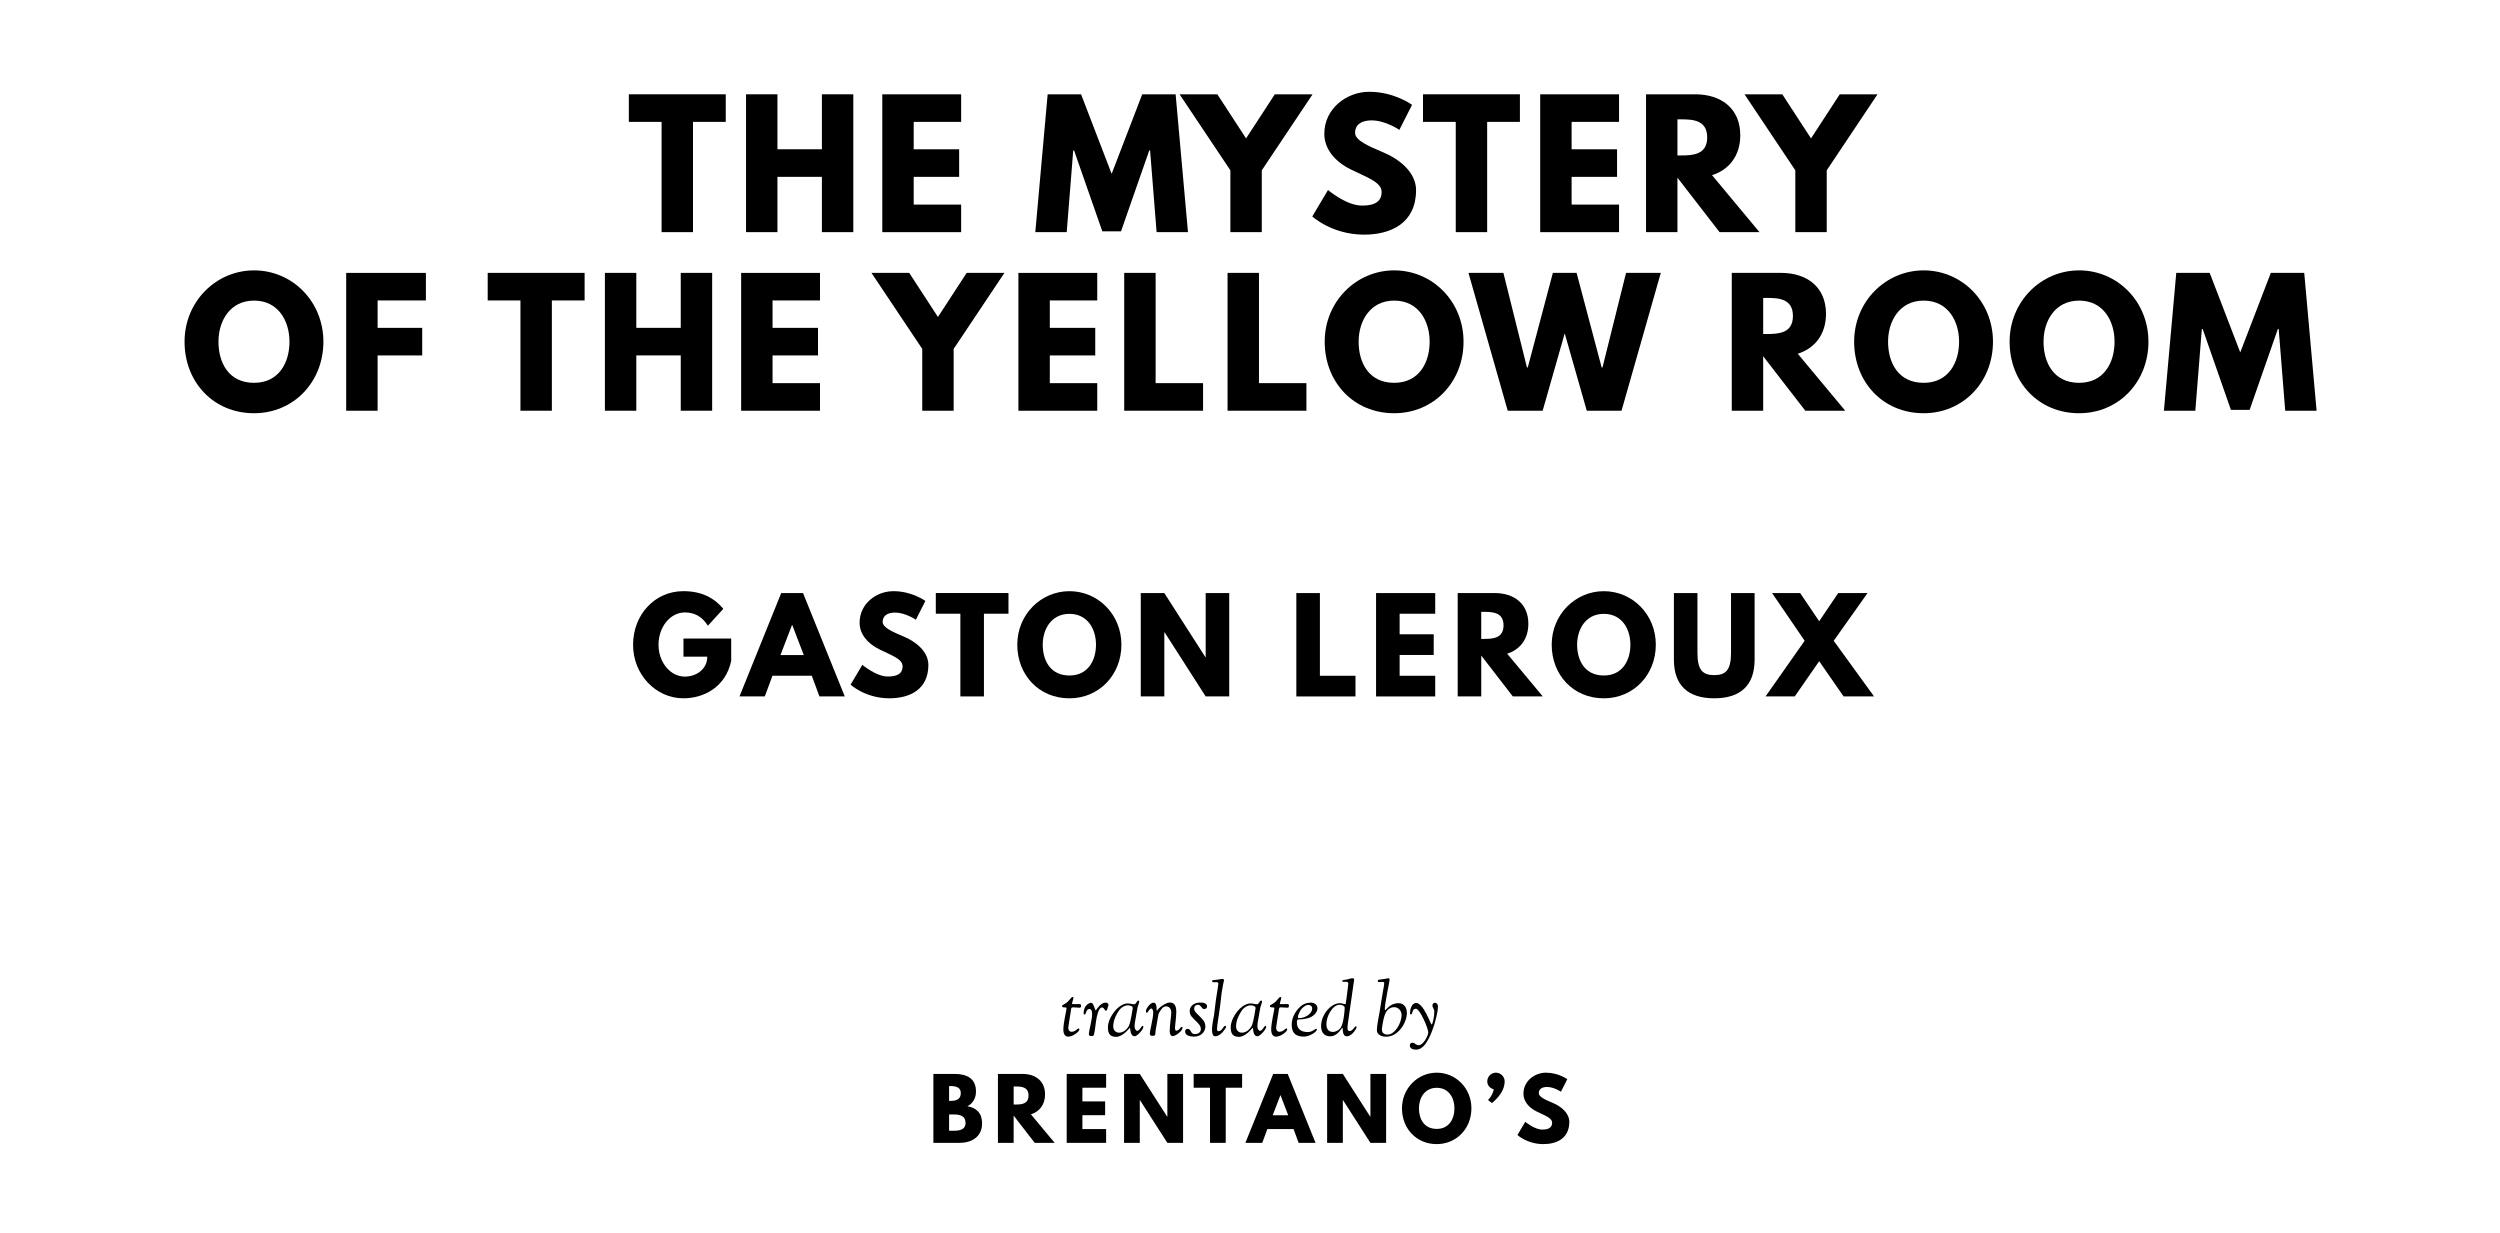
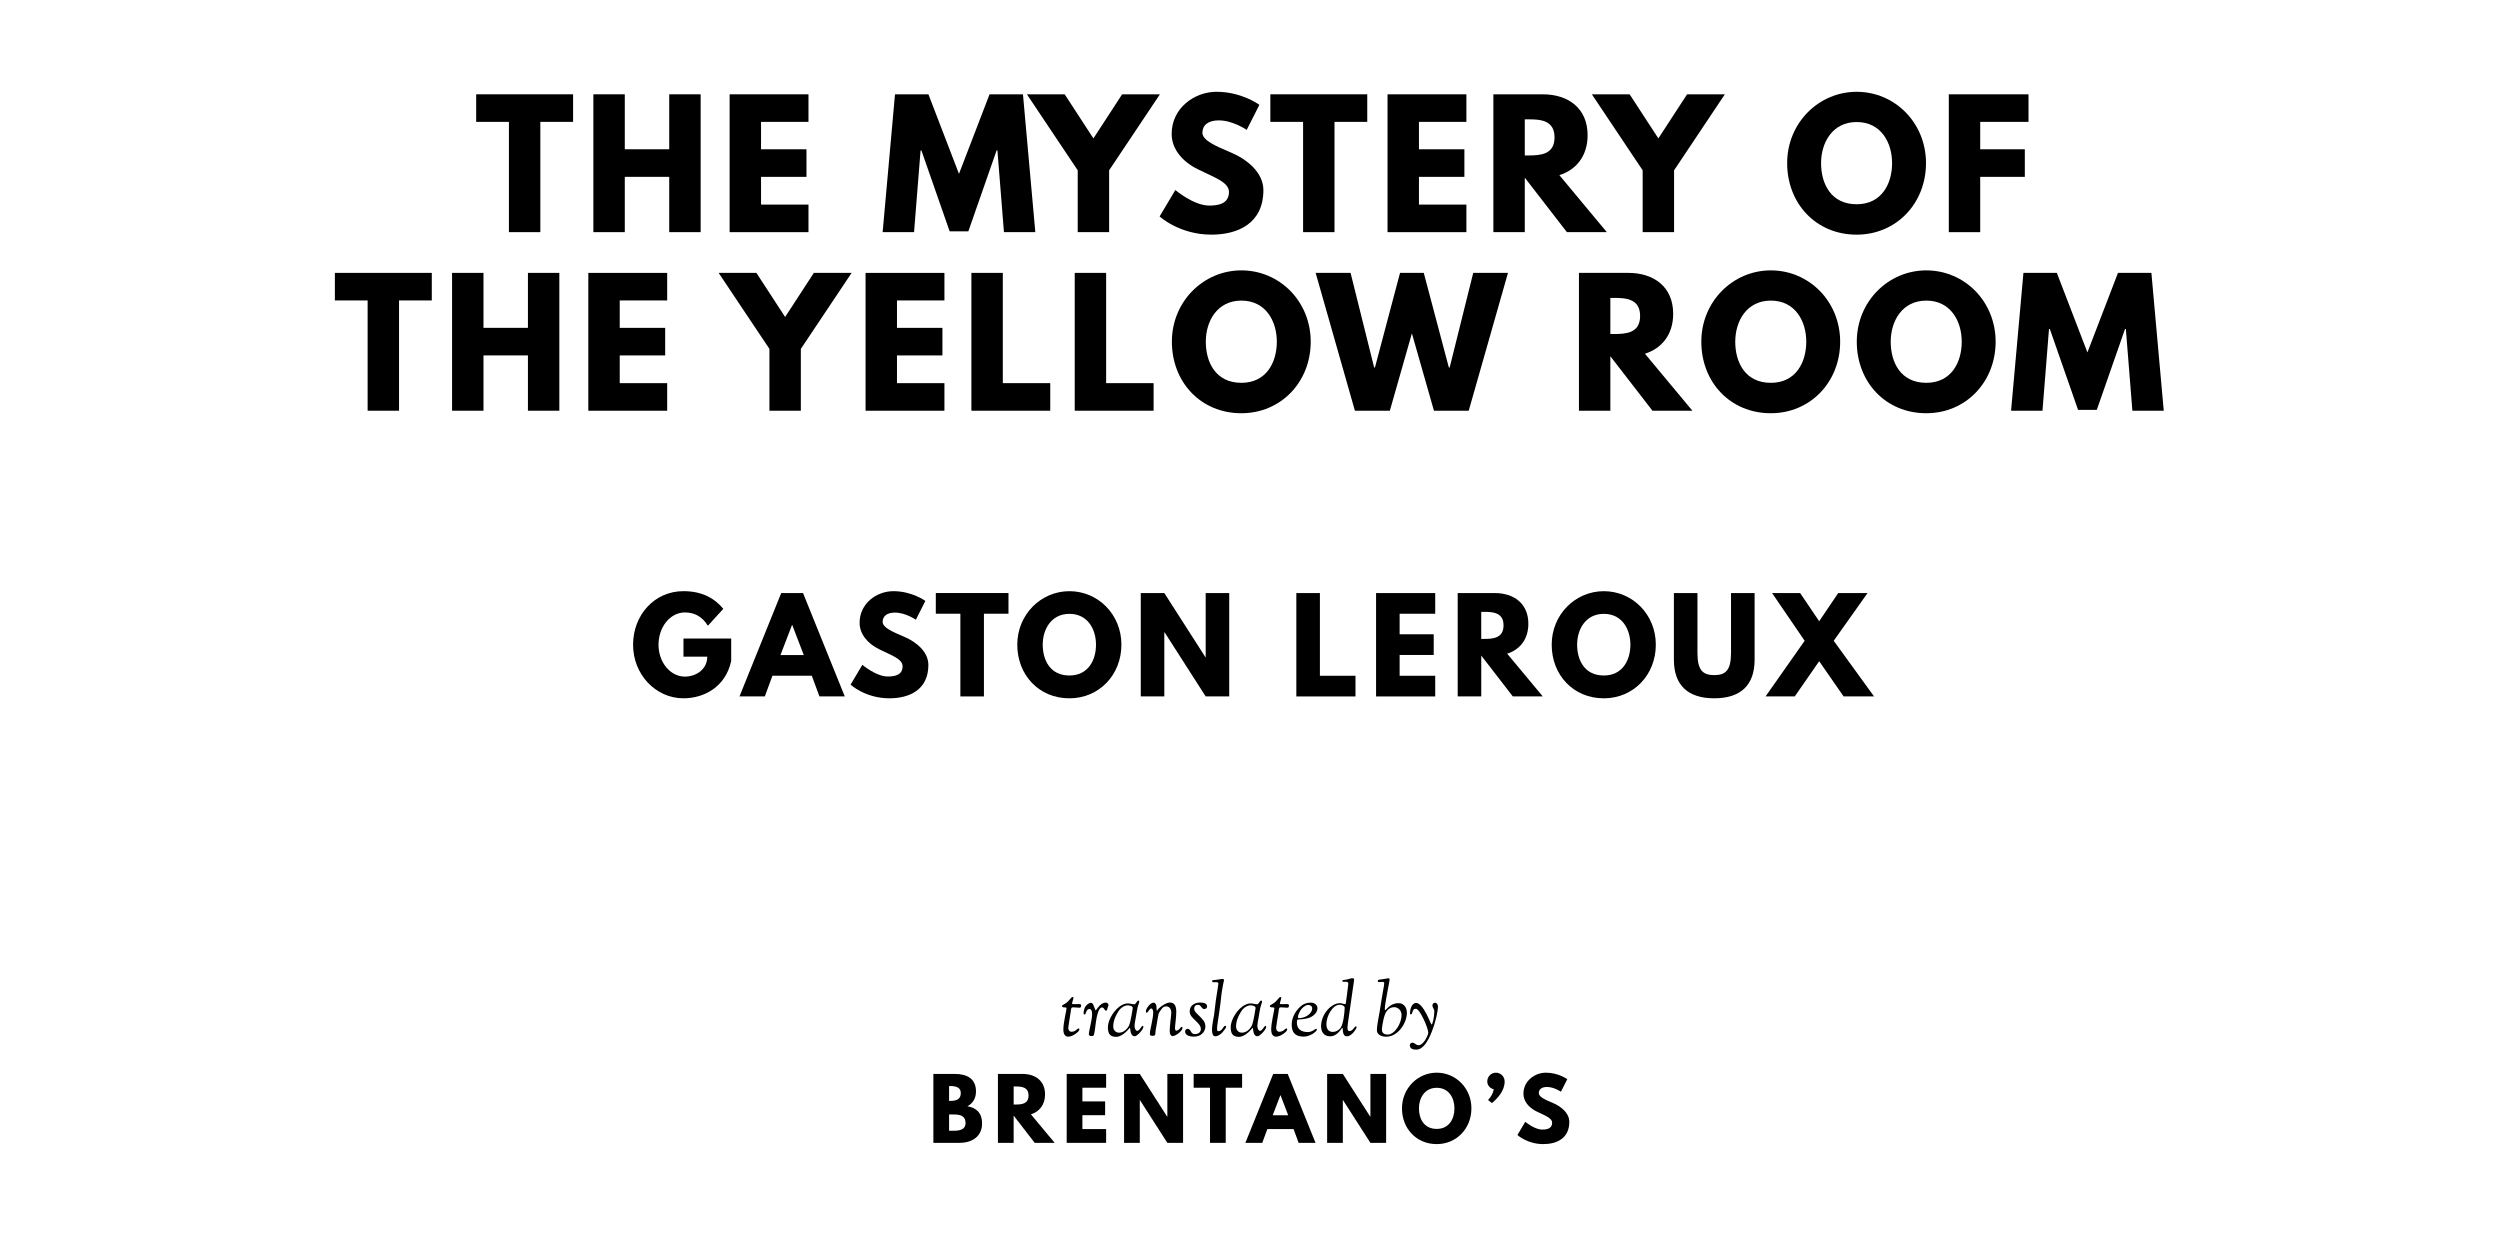
<svg xmlns="http://www.w3.org/2000/svg" version="1.1" viewBox="0 0 1400 690">
-   <g aria-label="THE MYSTERY">
-     <path d="M352.15,68.25l0.00-15.44l54.27,0.00l0.00,15.44l-18.34,0.00l0.00,61.75l-17.59,0.00l0.00-61.75l-18.34,0.00z" />
-     <path d="M435.37,99.03l0.00,30.97l-17.59,0.00l0.00-77.19l17.59,0.00l0.00,30.78l24.89,0.00l0.00-30.78l17.59,0.00l0.00,77.19l-17.59,0.00l0.00-30.97l-24.89,0.00z" />
-     <path d="M538.24,52.81l0.00,15.44l-26.57,0.00l0.00,15.35l25.45,0.00l0.00,15.44l-25.45,0.00l0.00,15.53l26.57,0.00l0.00,15.44l-44.16,0.00l0.00-77.19l44.16,0.00z" />
-     <path d="M647.70,130.00l-3.65-45.75l-0.47,0.00l-15.81,45.29l-10.48,0.00l-15.81-45.29l-0.47,0.00l-3.65,45.75l-17.59,0.00l6.92-77.19l18.71,0.00l17.12,44.54l17.12-44.54l18.71,0.00l6.92,77.19l-17.59,0.00z" />
-     <path d="M660.56,52.81l21.15,0.00l16.09,24.70l16.09-24.70l21.15,0.00l-28.44,42.57l0.00,34.62l-17.59,0.00l0.00-34.62z" />
-     <path d="M766.80,51.40c14.04,0.00,23.95,7.30,23.95,7.30l-7.11,14.04s-7.67-5.33-15.63-5.33c-5.99,0.00-9.17,2.71-9.17,6.92c0.00,4.30,7.30,7.39,16.09,11.13c8.61,3.65,18.06,10.95,18.06,21.05c0.00,18.43-14.04,24.89-29.10,24.89c-18.06,0.00-29.01-10.20-29.01-10.20l8.80-14.78s10.29,8.70,18.90,8.70c3.84,0.00,11.13-0.37,11.13-7.58c0.00-5.61-8.23-8.14-17.40-12.73c-9.26-4.58-14.69-11.79-14.69-19.84c0.00-14.41,12.73-23.58,25.17-23.58z" />
-     <path d="M796.88,68.25l0.00-15.44l54.27,0.00l0.00,15.44l-18.34,0.00l0.00,61.75l-17.59,0.00l0.00-61.75l-18.34,0.00z" />
-     <path d="M906.67,52.81l0.00,15.44l-26.57,0.00l0.00,15.35l25.45,0.00l0.00,15.44l-25.45,0.00l0.00,15.53l26.57,0.00l0.00,15.44l-44.16,0.00l0.00-77.19l44.16,0.00z" />
-     <path d="M921.78,52.81l27.60,0.00c14.32,0.00,25.17,7.77,25.17,22.92c0.00,11.60-6.36,19.37-15.81,22.36l26.57,31.91l-22.36,0.00l-23.58-30.50l0.00,30.50l-17.59,0.00l0.00-77.19z  M939.37,87.05l2.06,0.00c6.64,0.00,14.60-0.47,14.60-10.11s-7.95-10.11-14.60-10.11l-2.06,0.00l0.00,20.21z" />
-     <path d="M976.93,52.81l21.15,0.00l16.09,24.70l16.09-24.70l21.15,0.00l-28.44,42.57l0.00,34.62l-17.59,0.00l0.00-34.62z" />
+   <g aria-label="THE MYSTERY OF">
+     <path d="M266.66,68.25l0.00-15.44l54.27,0.00l0.00,15.44l-18.34,0.00l0.00,61.75l-17.59,0.00l0.00-61.75l-18.34,0.00z" />
+     <path d="M349.88,99.03l0.00,30.97l-17.59,0.00l0.00-77.19l17.59,0.00l0.00,30.78l24.89,0.00l0.00-30.78l17.59,0.00l0.00,77.19l-17.59,0.00l0.00-30.97l-24.89,0.00z" />
+     <path d="M452.75,52.81l0.00,15.44l-26.57,0.00l0.00,15.35l25.45,0.00l0.00,15.44l-25.45,0.00l0.00,15.53l26.57,0.00l0.00,15.44l-44.16,0.00l0.00-77.19l44.16,0.00z" />
+     <path d="M562.21,130.00l-3.65-45.75l-0.47,0.00l-15.81,45.29l-10.48,0.00l-15.81-45.29l-0.47,0.00l-3.65,45.75l-17.59,0.00l6.92-77.19l18.71,0.00l17.12,44.54l17.12-44.54l18.71,0.00l6.92,77.19l-17.59,0.00z" />
+     <path d="M575.07,52.81l21.15,0.00l16.09,24.70l16.09-24.70l21.15,0.00l-28.44,42.57l0.00,34.62l-17.59,0.00l0.00-34.62z" />
+     <path d="M681.31,51.40c14.04,0.00,23.95,7.30,23.95,7.30l-7.11,14.04s-7.67-5.33-15.63-5.33c-5.99,0.00-9.17,2.71-9.17,6.92c0.00,4.30,7.30,7.39,16.09,11.13c8.61,3.65,18.06,10.95,18.06,21.05c0.00,18.43-14.04,24.89-29.10,24.89c-18.06,0.00-29.01-10.20-29.01-10.20l8.80-14.78s10.29,8.70,18.90,8.70c3.84,0.00,11.13-0.37,11.13-7.58c0.00-5.61-8.23-8.14-17.40-12.73c-9.26-4.58-14.69-11.79-14.69-19.84c0.00-14.41,12.73-23.58,25.17-23.58z" />
+     <path d="M711.39,68.25l0.00-15.44l54.27,0.00l0.00,15.44l-18.34,0.00l0.00,61.75l-17.59,0.00l0.00-61.75l-18.34,0.00z" />
+     <path d="M821.18,52.81l0.00,15.44l-26.57,0.00l0.00,15.35l25.45,0.00l0.00,15.44l-25.45,0.00l0.00,15.53l26.57,0.00l0.00,15.44l-44.16,0.00l0.00-77.19l44.16,0.00z" />
+     <path d="M836.29,52.81l27.60,0.00c14.32,0.00,25.17,7.77,25.17,22.92c0.00,11.60-6.36,19.37-15.81,22.36l26.57,31.91l-22.36,0.00l-23.58-30.50l0.00,30.50l-17.59,0.00l0.00-77.19z  M853.88,87.05l2.06,0.00c6.64,0.00,14.60-0.47,14.60-10.11s-7.95-10.11-14.60-10.11l-2.06,0.00l0.00,20.21z" />
+     <path d="M891.44,52.81l21.15,0.00l16.09,24.70l16.09-24.70l21.15,0.00l-28.44,42.57l0.00,34.62l-17.59,0.00l0.00-34.62z" />
+     <path d="M1000.81,91.36c0.00-22.55,17.68-39.95,38.92-39.95c21.43,0.00,38.83,17.40,38.83,39.95s-16.65,40.05-38.83,40.05c-22.83,0.00-38.92-17.50-38.92-40.05z  M1019.80,91.36c0.00,11.51,5.52,23.02,19.93,23.02c14.04,0.00,19.84-11.51,19.84-23.02s-6.18-23.02-19.84-23.02c-13.57,0.00-19.93,11.51-19.93,23.02z" />
+     <path d="M1135.96,52.81l0.00,15.44l-27.04,0.00l0.00,15.35l24.98,0.00l0.00,15.44l-24.98,0.00l0.00,30.97l-17.59,0.00l0.00-77.19l44.63,0.00z" />
  </g>
-   <g aria-label="OF THE YELLOW ROOM">
-     <path d="M103.35,191.36c0.00-22.55,17.68-39.95,38.92-39.95c21.43,0.00,38.83,17.40,38.83,39.95s-16.65,40.05-38.83,40.05c-22.83,0.00-38.92-17.50-38.92-40.05z  M122.34,191.36c0.00,11.51,5.52,23.02,19.93,23.02c14.04,0.00,19.84-11.51,19.84-23.02s-6.18-23.02-19.84-23.02c-13.57,0.00-19.93,11.51-19.93,23.02z" />
-     <path d="M238.50,152.81l0.00,15.44l-27.04,0.00l0.00,15.35l24.98,0.00l0.00,15.44l-24.98,0.00l0.00,30.97l-17.59,0.00l0.00-77.19l44.63,0.00z" />
-     <path d="M273.11,168.25l0.00-15.44l54.27,0.00l0.00,15.44l-18.34,0.00l0.00,61.75l-17.59,0.00l0.00-61.75l-18.34,0.00z" />
-     <path d="M356.33,199.03l0.00,30.97l-17.59,0.00l0.00-77.19l17.59,0.00l0.00,30.78l24.89,0.00l0.00-30.78l17.59,0.00l0.00,77.19l-17.59,0.00l0.00-30.97l-24.89,0.00z" />
-     <path d="M459.20,152.81l0.00,15.44l-26.57,0.00l0.00,15.35l25.45,0.00l0.00,15.44l-25.45,0.00l0.00,15.53l26.57,0.00l0.00,15.44l-44.16,0.00l0.00-77.19l44.16,0.00z" />
-     <path d="M488.01,152.81l21.15,0.00l16.09,24.70l16.09-24.70l21.15,0.00l-28.44,42.57l0.00,34.62l-17.59,0.00l0.00-34.62z" />
-     <path d="M614.46,152.81l0.00,15.44l-26.57,0.00l0.00,15.35l25.45,0.00l0.00,15.44l-25.45,0.00l0.00,15.53l26.57,0.00l0.00,15.44l-44.16,0.00l0.00-77.19l44.16,0.00z" />
-     <path d="M647.15,152.81l0.00,61.75l26.57,0.00l0.00,15.44l-44.16,0.00l0.00-77.19l17.59,0.00z" />
-     <path d="M705.02,152.81l0.00,61.75l26.57,0.00l0.00,15.44l-44.16,0.00l0.00-77.19l17.59,0.00z" />
-     <path d="M741.83,191.36c0.00-22.55,17.68-39.95,38.92-39.95c21.43,0.00,38.83,17.40,38.83,39.95s-16.65,40.05-38.83,40.05c-22.83,0.00-38.92-17.50-38.92-40.05z  M760.83,191.36c0.00,11.51,5.52,23.02,19.93,23.02c14.04,0.00,19.84-11.51,19.84-23.02s-6.18-23.02-19.84-23.02c-13.57,0.00-19.93,11.51-19.93,23.02z" />
-     <path d="M888.59,230.00l-12.35-43.32l-12.35,43.32l-19.56,0.00l-21.99-77.19l19.56,0.00l13.19,52.96l0.47,0.00l14.04-52.96l13.29,0.00l14.04,52.96l0.47,0.00l13.19-52.96l19.46,0.00l-21.99,77.19l-19.46,0.00z" />
-     <path d="M969.79,152.81l27.60,0.00c14.32,0.00,25.17,7.77,25.17,22.92c0.00,11.60-6.36,19.37-15.81,22.36l26.57,31.91l-22.36,0.00l-23.58-30.50l0.00,30.50l-17.59,0.00l0.00-77.19z  M987.38,187.05l2.06,0.00c6.64,0.00,14.60-0.47,14.60-10.11s-7.95-10.11-14.60-10.11l-2.06,0.00l0.00,20.21z" />
-     <path d="M1038.32,191.36c0.00-22.55,17.68-39.95,38.92-39.95c21.43,0.00,38.83,17.40,38.83,39.95s-16.65,40.05-38.83,40.05c-22.83,0.00-38.92-17.50-38.92-40.05z  M1057.32,191.36c0.00,11.51,5.52,23.02,19.93,23.02c14.04,0.00,19.84-11.51,19.84-23.02s-6.18-23.02-19.84-23.02c-13.57,0.00-19.93,11.51-19.93,23.02z" />
-     <path d="M1125.38,191.36c0.00-22.55,17.68-39.95,38.92-39.95c21.43,0.00,38.83,17.40,38.83,39.95s-16.65,40.05-38.83,40.05c-22.83,0.00-38.92-17.50-38.92-40.05z  M1144.38,191.36c0.00,11.51,5.52,23.02,19.93,23.02c14.04,0.00,19.84-11.51,19.84-23.02s-6.18-23.02-19.84-23.02c-13.57,0.00-19.93,11.51-19.93,23.02z" />
-     <path d="M1279.72,230.00l-3.65-45.75l-0.47,0.00l-15.81,45.29l-10.48,0.00l-15.81-45.29l-0.47,0.00l-3.65,45.75l-17.59,0.00l6.92-77.19l18.71,0.00l17.12,44.54l17.12-44.54l18.71,0.00l6.92,77.19l-17.59,0.00z" />
+   <g aria-label="THE YELLOW ROOM">
+     <path d="M187.53,168.25l0.00-15.44l54.27,0.00l0.00,15.44l-18.34,0.00l0.00,61.75l-17.59,0.00l0.00-61.75l-18.34,0.00z" />
+     <path d="M270.75,199.03l0.00,30.97l-17.59,0.00l0.00-77.19l17.59,0.00l0.00,30.78l24.89,0.00l0.00-30.78l17.59,0.00l0.00,77.19l-17.59,0.00l0.00-30.97l-24.89,0.00z" />
+     <path d="M373.62,152.81l0.00,15.44l-26.57,0.00l0.00,15.35l25.45,0.00l0.00,15.44l-25.45,0.00l0.00,15.53l26.57,0.00l0.00,15.44l-44.16,0.00l0.00-77.19l44.16,0.00z" />
+     <path d="M402.43,152.81l21.15,0.00l16.09,24.70l16.09-24.70l21.15,0.00l-28.44,42.57l0.00,34.62l-17.59,0.00l0.00-34.62z" />
+     <path d="M528.88,152.81l0.00,15.44l-26.57,0.00l0.00,15.35l25.45,0.00l0.00,15.44l-25.45,0.00l0.00,15.53l26.57,0.00l0.00,15.44l-44.16,0.00l0.00-77.19l44.16,0.00z" />
+     <path d="M561.57,152.81l0.00,61.75l26.57,0.00l0.00,15.44l-44.16,0.00l0.00-77.19l17.59,0.00z" />
+     <path d="M619.44,152.81l0.00,61.75l26.57,0.00l0.00,15.44l-44.16,0.00l0.00-77.19l17.59,0.00z" />
+     <path d="M656.25,191.36c0.00-22.55,17.68-39.95,38.92-39.95c21.43,0.00,38.83,17.40,38.83,39.95s-16.65,40.05-38.83,40.05c-22.83,0.00-38.92-17.50-38.92-40.05z  M675.25,191.36c0.00,11.51,5.52,23.02,19.93,23.02c14.04,0.00,19.84-11.51,19.84-23.02s-6.18-23.02-19.84-23.02c-13.57,0.00-19.93,11.51-19.93,23.02z" />
+     <path d="M803.01,230.00l-12.35-43.32l-12.35,43.32l-19.56,0.00l-21.99-77.19l19.56,0.00l13.19,52.96l0.47,0.00l14.04-52.96l13.29,0.00l14.04,52.96l0.47,0.00l13.19-52.96l19.46,0.00l-21.99,77.19l-19.46,0.00z" />
+     <path d="M884.21,152.81l27.60,0.00c14.32,0.00,25.17,7.77,25.17,22.92c0.00,11.60-6.36,19.37-15.81,22.36l26.57,31.91l-22.36,0.00l-23.58-30.50l0.00,30.50l-17.59,0.00l0.00-77.19z  M901.80,187.05l2.06,0.00c6.64,0.00,14.60-0.47,14.60-10.11s-7.95-10.11-14.60-10.11l-2.06,0.00l0.00,20.21z" />
+     <path d="M952.74,191.36c0.00-22.55,17.68-39.95,38.92-39.95c21.43,0.00,38.83,17.40,38.83,39.95s-16.65,40.05-38.83,40.05c-22.83,0.00-38.92-17.50-38.92-40.05z  M971.74,191.36c0.00,11.51,5.52,23.02,19.93,23.02c14.04,0.00,19.84-11.51,19.84-23.02s-6.18-23.02-19.84-23.02c-13.57,0.00-19.93,11.51-19.93,23.02z" />
+     <path d="M1039.80,191.36c0.00-22.55,17.68-39.95,38.92-39.95c21.43,0.00,38.83,17.40,38.83,39.95s-16.65,40.05-38.83,40.05c-22.83,0.00-38.92-17.50-38.92-40.05z  M1058.80,191.36c0.00,11.51,5.52,23.02,19.93,23.02c14.04,0.00,19.84-11.51,19.84-23.02s-6.18-23.02-19.84-23.02c-13.57,0.00-19.93,11.51-19.93,23.02z" />
+     <path d="M1194.13,230.00l-3.65-45.75l-0.47,0.00l-15.81,45.29l-10.48,0.00l-15.81-45.29l-0.47,0.00l-3.65,45.75l-17.59,0.00l6.92-77.19l18.71,0.00l17.12,44.54l17.12-44.54l18.71,0.00l6.92,77.19l-17.59,0.00z" />
  </g>
  <g aria-label="GASTON LEROUX">
    <path d="M409.47,357.58l0.00,12.56c-3.16,14.67-15.37,20.91-26.74,20.91c-15.58,0.00-28.21-13.40-28.21-29.96c0.00-16.63,11.93-30.04,28.21-30.04c10.18,0.00,17.26,3.79,22.32,9.89l-8.63,9.47c-3.37-5.40-7.79-7.44-12.91-7.44c-8.14,0.00-14.74,8.07-14.74,18.11c0.00,9.82,6.60,17.82,14.74,17.82c6.32,0.00,12.56-4.07,12.56-11.16l-13.33,0.00l0.00-10.18l26.74,0.00z" />
    <path d="M449.70,332.11l23.37,57.89l-14.18,0.00l-4.28-11.58l-22.04,0.00l-4.28,11.58l-14.18,0.00l23.37-57.89l12.21,0.00z  M450.12,366.84l-6.46-16.84l-0.14,0.00l-6.46,16.84l13.05,0.00z" />
    <path d="M500.25,331.05c10.53,0.00,17.96,5.47,17.96,5.47l-5.33,10.53s-5.75-4.00-11.72-4.00c-4.49,0.00-6.88,2.04-6.88,5.19c0.00,3.23,5.47,5.54,12.07,8.35c6.46,2.74,13.54,8.21,13.54,15.79c0.00,13.82-10.53,18.67-21.82,18.67c-13.54,0.00-21.75-7.65-21.75-7.65l6.60-11.09s7.72,6.53,14.18,6.53c2.88,0.00,8.35-0.28,8.35-5.68c0.00-4.21-6.18-6.11-13.05-9.54c-6.95-3.44-11.02-8.84-11.02-14.88c0.00-10.81,9.54-17.68,18.88-17.68z" />
    <path d="M524.05,343.68l0.00-11.58l40.70,0.00l0.00,11.58l-13.75,0.00l0.00,46.32l-13.19,0.00l0.00-46.32l-13.75,0.00z" />
    <path d="M569.68,361.02c0.00-16.91,13.26-29.96,29.19-29.96c16.07,0.00,29.12,13.05,29.12,29.96s-12.49,30.04-29.12,30.04c-17.12,0.00-29.19-13.12-29.19-30.04z  M583.93,361.02c0.00,8.63,4.14,17.26,14.95,17.26c10.53,0.00,14.88-8.63,14.88-17.26s-4.63-17.26-14.88-17.26c-10.18,0.00-14.95,8.63-14.95,17.26z" />
    <path d="M652.02,354.07l0.00,35.93l-13.19,0.00l0.00-57.89l13.19,0.00l23.02,35.93l0.14,0.00l0.00-35.93l13.19,0.00l0.00,57.89l-13.19,0.00l-23.02-35.93l-0.14,0.00z" />
    <path d="M739.14,332.11l0.00,46.32l19.93,0.00l0.00,11.58l-33.12,0.00l0.00-57.89l13.19,0.00z" />
    <path d="M803.72,332.11l0.00,11.58l-19.93,0.00l0.00,11.51l19.09,0.00l0.00,11.58l-19.09,0.00l0.00,11.65l19.93,0.00l0.00,11.58l-33.12,0.00l0.00-57.89l33.12,0.00z" />
    <path d="M816.30,332.11l20.70,0.00c10.74,0.00,18.88,5.82,18.88,17.19c0.00,8.70-4.77,14.53-11.86,16.77l19.93,23.93l-16.77,0.00l-17.68-22.88l0.00,22.88l-13.19,0.00l0.00-57.89z  M829.49,357.79l1.54,0.00c4.98,0.00,10.95-0.35,10.95-7.58s-5.96-7.58-10.95-7.58l-1.54,0.00l0.00,15.16z" />
    <path d="M868.95,361.02c0.00-16.91,13.26-29.96,29.19-29.96c16.07,0.00,29.12,13.05,29.12,29.96s-12.49,30.04-29.12,30.04c-17.12,0.00-29.19-13.12-29.19-30.04z  M883.19,361.02c0.00,8.63,4.14,17.26,14.95,17.26c10.53,0.00,14.88-8.63,14.88-17.26s-4.63-17.26-14.88-17.26c-10.18,0.00-14.95,8.63-14.95,17.26z" />
    <path d="M982.58,332.11l0.00,37.33c0.00,14.32-7.86,21.61-22.60,21.61s-22.60-7.30-22.60-21.61l0.00-37.33l13.19,0.00l0.00,33.47c0.00,9.68,2.95,12.49,9.40,12.49s9.40-2.81,9.40-12.49l0.00-33.47l13.19,0.00z" />
    <path d="M1049.47,390.00l-17.05,0.00l-13.68-19.72l-13.68,19.72l-16.35,0.00l21.89-31.16l-18.25-26.74l15.72,0.00l10.67,15.79l10.67-15.79l16.42,0.00l-18.95,26.74z" />
  </g>
  <g aria-label="translated by">
    <path d="M594.73,563.42c0.00-0.85,1.62-0.81,3.49-2.76c1.70-1.79,1.79-2.34,2.47-2.34c0.21,0.00,0.43,0.13,0.43,0.51c0.00,0.55-0.77,2.55-0.77,3.19c0.00,0.26,0.09,0.30,1.49,0.30c1.66,0.00,2.00-0.04,2.47-0.04c0.89,0.00,1.11,0.30,1.11,0.81c0.00,0.98-0.26,1.23-1.02,1.23c-0.68,0.00-2.51-0.21-3.44-0.21c-1.23,0.00-1.11,0.77-1.36,2.51c-0.38,2.64-1.36,8.16-1.36,8.84c0.00,2.25,1.57,2.34,1.74,2.34c2.34,0.00,3.32-1.87,4.00-1.87c0.13,0.00,0.47,0.00,0.47,0.60c0.00,1.11-3.61,4.00-6.25,4.00c-1.15,0.00-2.72-0.68-2.72-4.00c0.00-3.91,1.79-10.80,1.79-11.94c0.00-0.89-2.51,0.04-2.51-1.15z" />
    <path d="M606.84,567.42c0.00-4.85,3.61-5.87,4.00-5.87c0.89,0.00,1.32,0.81,1.57,1.49c1.06,2.76,1.11,2.81,1.19,2.81c0.30,0.00,2.42-4.38,5.57-4.38c1.11,0.00,1.57,0.72,1.57,1.32c0.00,0.55-0.34,1.11-0.47,1.57c-0.09,0.30-0.17,1.62-0.94,1.62c-0.94,0.00-0.77-1.79-2.30-1.79c-1.91,0.00-2.98,5.57-3.19,7.35l-0.21,1.40c-0.94,7.23-0.85,7.23-2.38,7.23l-0.21,0.00c-0.43,0.00-1.28-0.09-1.28-1.11c0.00-1.70,1.83-7.95,1.83-11.14c0.00-2.13-0.68-2.89-1.45-2.89c-1.74,0.00-2.08,2.55-2.34,2.85c-0.13,0.13-0.26,0.26-0.47,0.26c-0.17,0.00-0.51-0.13-0.51-0.72z" />
    <path d="M620.45,575.15c0.00-2.38,1.06-4.80,2.38-6.93c1.53-2.42,3.49-4.46,5.74-5.53c1.15-0.55,2.00-0.77,3.10-0.77c1.32,0.00,2.21,0.47,3.61,0.47c0.85,0.00,1.36-2.08,2.21-2.08c0.26,0.00,0.47,0.17,0.47,0.64c0.00,0.68-0.55,1.70-0.85,2.93c-0.38,1.57-0.64,3.53-0.98,5.44c-0.34,1.87-0.77,3.83-0.77,5.44c0.00,1.11,0.64,2.51,1.45,2.51c1.40,0.00,2.30-2.76,3.10-2.76c0.34,0.00,0.38,0.30,0.38,0.47c0.00,0.43-0.21,1.06-0.77,1.83c-1.06,1.53-2.98,3.49-4.12,3.49c-2.72,0.00-2.34-4.76-2.64-4.76c-0.21,0.00-3.74,5.10-7.78,5.10s-4.55-2.72-4.55-5.48z  M623.42,574.90c0.00,2.13,1.53,3.40,3.32,3.40c3.06,0.00,5.06-3.06,5.44-3.83c1.02-2.04,2.17-9.86,2.17-9.99c0.00-1.19-1.91-1.49-2.81-1.49c-1.74,0.00-4.00,1.28-5.27,3.44c-1.23,2.04-2.25,3.95-2.64,6.16c-0.13,0.77-0.21,1.53-0.21,2.30z" />
    <path d="M641.70,566.35c0.00-1.66,2.55-4.85,4.17-4.85c2.47,0.00,1.57,4.46,1.96,4.46c0.26,0.00,0.55-0.94,2.13-2.13c1.15-0.89,3.40-2.42,5.19-2.42c2.98,0.00,3.57,2.64,3.57,5.31c0.00,2.98-0.72,7.48-0.72,8.93c0.00,1.19,0.34,1.53,0.81,1.53c0.72,0.00,1.70-0.94,1.70-0.94c0.51-0.64,0.68-1.15,1.32-1.15c0.30,0.00,0.38,0.26,0.38,0.51c0.00,1.66-3.74,4.63-5.61,4.63c-0.85,0.00-1.57-1.19-1.57-2.68c0.00-3.23,0.89-8.93,0.89-10.50c0.00-0.68-0.21-3.49-2.98-3.49c-0.98,0.00-1.79,0.47-2.76,1.87c-1.83,2.59-1.32,2.21-2.34,7.69c-1.06,5.74-0.77,5.23-0.85,5.82c-0.13,0.94-0.47,1.11-1.57,1.11c-1.15,0.00-1.49-0.09-1.49-1.32c0.00-1.79,1.87-8.37,1.87-11.65c0.00-1.49-0.55-2.34-0.98-2.34c-1.32,0.00-1.79,2.38-2.72,2.38c-0.30,0.00-0.38-0.34-0.38-0.81z" />
    <path d="M663.68,577.70c0.00-1.32,0.85-1.53,1.36-1.53c2.17,0.00,1.45,2.93,4.04,2.93c3.10,0.00,3.40-2.21,3.40-2.72c0.00-2.00-1.40-3.23-2.93-4.76c-1.70-1.74-3.32-2.85-3.32-5.40c0.00-2.85,2.47-4.80,5.78-4.80c2.30,0.00,3.95,0.55,3.95,2.21c0.00,1.32-1.40,1.45-1.62,1.45c-1.53,0.00-1.70-2.38-3.36-2.38c-1.62,0.00-2.25,0.98-2.25,2.25c0.00,1.62,2.34,3.36,3.36,4.46c1.32,1.49,2.93,2.68,2.93,5.53c0.00,1.53-1.19,5.57-6.63,5.57c-1.66,0.00-4.72-0.55-4.72-2.81z" />
    <path d="M678.72,576.34c0.00-2.42,1.11-7.44,1.19-8.12c0.38-2.68,0.60-5.70,1.02-8.42c0.72-4.59,1.36-8.42,1.36-8.93s-0.43-0.85-1.06-0.85s-0.72,0.04-1.23,0.04c-0.85,0.00-1.23-0.13-1.23-0.60c0.00-0.21,0.09-0.55,0.64-0.60c3.10-0.21,4.04-0.64,5.14-0.64c0.68,0.00,0.89,0.26,0.89,0.68c0.00,0.60-0.30,1.15-0.43,1.96c-1.57,8.25-0.85,6.67-2.21,15.81c-0.72,5.02-1.23,7.69-1.23,9.14s0.13,1.66,0.68,1.66c2.34,0.00,2.76-3.02,3.87-3.02c0.30,0.00,0.51,0.26,0.51,0.68s-1.11,1.87-2.13,3.06c-1.11,1.28-2.89,2.13-3.70,2.13c-0.85,0.00-2.08,0.00-2.08-4.00z" />
    <path d="M689.22,575.15c0.00-2.38,1.06-4.80,2.38-6.93c1.53-2.42,3.49-4.46,5.74-5.53c1.15-0.55,2.00-0.77,3.10-0.77c1.32,0.00,2.21,0.47,3.61,0.47c0.85,0.00,1.36-2.08,2.21-2.08c0.26,0.00,0.47,0.17,0.47,0.64c0.00,0.68-0.55,1.70-0.85,2.93c-0.38,1.57-0.64,3.53-0.98,5.44c-0.34,1.87-0.77,3.83-0.77,5.44c0.00,1.11,0.64,2.51,1.45,2.51c1.40,0.00,2.30-2.76,3.10-2.76c0.34,0.00,0.38,0.30,0.38,0.47c0.00,0.43-0.21,1.06-0.77,1.83c-1.06,1.53-2.98,3.49-4.12,3.49c-2.72,0.00-2.34-4.76-2.64-4.76c-0.21,0.00-3.74,5.10-7.78,5.10s-4.55-2.72-4.55-5.48z  M692.20,574.90c0.00,2.13,1.53,3.40,3.32,3.40c3.06,0.00,5.06-3.06,5.44-3.83c1.02-2.04,2.17-9.86,2.17-9.99c0.00-1.19-1.91-1.49-2.81-1.49c-1.74,0.00-4.00,1.28-5.27,3.44c-1.23,2.04-2.25,3.95-2.64,6.16c-0.13,0.77-0.21,1.53-0.21,2.30z" />
    <path d="M711.12,563.42c0.00-0.85,1.62-0.81,3.49-2.76c1.70-1.79,1.79-2.34,2.47-2.34c0.21,0.00,0.43,0.13,0.43,0.51c0.00,0.55-0.77,2.55-0.77,3.19c0.00,0.26,0.09,0.30,1.49,0.30c1.66,0.00,2.00-0.04,2.47-0.04c0.89,0.00,1.11,0.30,1.11,0.81c0.00,0.98-0.26,1.23-1.02,1.23c-0.68,0.00-2.51-0.21-3.44-0.21c-1.23,0.00-1.11,0.77-1.36,2.51c-0.38,2.64-1.36,8.16-1.36,8.84c0.00,2.25,1.57,2.34,1.74,2.34c2.34,0.00,3.32-1.87,4.00-1.87c0.13,0.00,0.47,0.00,0.47,0.60c0.00,1.11-3.61,4.00-6.25,4.00c-1.15,0.00-2.72-0.68-2.72-4.00c0.00-3.91,1.79-10.80,1.79-11.94c0.00-0.89-2.51,0.04-2.51-1.15z" />
    <path d="M723.36,573.75c0.00-3.66,1.87-7.31,4.80-10.03c1.57-1.49,3.53-2.25,5.91-2.25c2.00,0.00,3.70,1.28,3.70,3.15c0.00,3.06-3.32,4.80-4.12,5.14c-0.38,0.17-2.68,1.11-6.67,1.15c-0.60,0.00-0.72,0.64-0.72,1.74c0.00,3.19,1.91,5.31,6.12,5.31c2.42,0.00,4.12-1.83,4.59-1.83c0.34,0.00,0.51,0.17,0.51,0.43c0.00,0.98-3.70,3.95-7.40,3.95c-5.40,0.00-6.72-2.98-6.72-6.76z  M726.84,569.33c0.00,0.30,0.09,0.85,0.38,0.85c4.12,0.00,7.61-2.76,7.61-5.44c0.00-1.62-1.53-2.00-2.25-2.00c-1.06,0.00-2.38,0.85-3.49,2.00c-1.28,1.32-2.25,4.04-2.25,4.59z" />
    <path d="M739.81,574.69c0.00-6.59,5.53-12.92,10.58-12.92c1.11,0.00,1.96,0.55,3.15,0.55c0.13,0.00,1.53-11.18,1.53-11.48c0.00-0.64-0.60-1.06-1.23-1.06c-0.47,0.00-1.45,0.04-1.49,0.04c-0.43,0.00-0.68-0.17-0.68-0.47c0.00-0.72,1.49-0.55,2.68-0.85c2.38-0.60,2.13-0.68,3.27-0.68c0.38,0.00,0.68,0.34,0.68,0.72c0.00,1.11-0.43,2.47-2.81,19.85c-0.47,3.23-0.89,5.91-0.89,7.18c0.00,0.94,0.13,1.83,1.11,1.83c1.87,0.00,2.85-2.64,3.53-2.64c0.34,0.00,0.47,0.21,0.47,0.38c0.00,0.89-2.68,5.19-5.44,5.19c-2.98,0.00-2.00-4.76-2.59-4.76c-0.38,0.00-2.55,4.76-6.76,4.76c-3.61,0.00-5.10-2.47-5.10-5.65z  M742.78,573.50c0.00,2.47,1.02,4.38,3.61,4.38c1.53,0.00,3.19-0.81,4.29-2.21c1.70-2.13,2.34-9.61,2.34-11.31c0.00-1.15-1.70-1.70-2.85-1.70c-3.91,0.00-7.40,6.38-7.40,10.84z" />
    <path d="M771.05,576.98c0.00-2.72,0.98-7.14,1.57-10.58c0.77-4.42,1.28-8.54,1.91-11.69c0.38-1.83,0.64-3.32,0.64-4.34c0.00-0.21-0.21-0.51-1.06-0.51c-0.64,0.00-1.11,0.09-1.74,0.09c-0.47,0.00-0.81,0.00-0.81-0.60c0.00-0.85,1.19-0.81,3.15-1.06c1.66-0.21,2.42-0.47,2.68-0.47c0.47,0.00,0.81,0.30,0.81,0.77c0.00,0.77-2.72,13.43-2.72,16.49c0.00,0.30,0.13,0.64,0.21,0.64c0.60,0.00,2.59-3.95,7.48-3.95c3.19,0.00,4.68,2.64,4.68,5.40c0.00,5.78-5.02,13.39-11.60,13.39c-2.51,0.00-5.19-1.11-5.19-3.57z  M773.86,576.47c0.00,1.45,0.64,2.89,3.27,2.89c3.83,0.00,7.74-6.12,7.74-11.01c0.00-2.38-1.83-4.34-4.17-4.34c-1.02,0.00-3.78,0.43-5.14,4.12c-1.23,3.36-1.70,7.91-1.70,8.33z" />
    <path d="M789.50,585.31c0.00-0.72,0.64-1.40,1.36-1.40c1.70,0.00,1.74,1.40,3.70,1.40c2.47,0.00,5.27-5.44,5.27-7.06c0.00-2.38-4.68-13.35-6.93-13.35c-2.47,0.00-1.57,3.19-2.85,3.19c-0.26,0.00-0.43-0.21-0.43-0.94c0.00-1.79,0.85-5.48,3.44-5.48c4.12,0.00,8.16,12.07,8.63,12.07c0.60,0.00,1.53-4.55,1.53-7.40c0.00-1.23-1.06-2.08-1.06-3.23c0.00-0.77,0.43-1.57,1.45-1.57c0.94,0.00,1.66,0.94,1.66,2.25c0.00,1.91-1.02,7.78-3.53,14.11c-2.00,5.06-4.72,9.90-8.71,9.90c-1.83,0.00-3.53-0.55-3.53-2.51z" />
  </g>
  <g aria-label="BRENTANO’S">
    <path d="M522.69,601.40l11.98,0.00c6.64,0.00,11.88,2.48,11.88,9.82c0.00,3.56-1.54,6.60-4.82,8.28c4.82,0.84,8.23,3.51,8.23,9.73c0.00,6.36-4.63,10.76-12.63,10.76l-14.64,0.00l0.00-38.60z  M531.49,616.51l0.70,0.00c3.79,0.00,5.85-1.17,5.85-4.40c0.00-2.76-2.01-3.93-5.85-3.93l-0.70,0.00l0.00,8.33z  M531.49,633.22l2.76,0.00c4.16,0.00,6.46-1.26,6.46-4.30c0.00-3.56-2.29-4.82-6.46-4.82l-2.76,0.00l0.00,9.12z" />
    <path d="M558.85,601.40l13.80,0.00c7.16,0.00,12.58,3.88,12.58,11.46c0.00,5.80-3.18,9.68-7.91,11.18l13.29,15.95l-11.18,0.00l-11.79-15.25l0.00,15.25l-8.80,0.00l0.00-38.60z  M567.65,618.53l1.03,0.00c3.32,0.00,7.30-0.23,7.30-5.05s-3.98-5.05-7.30-5.05l-1.03,0.00l0.00,10.11z" />
    <path d="M619.43,601.40l0.00,7.72l-13.29,0.00l0.00,7.67l12.73,0.00l0.00,7.72l-12.73,0.00l0.00,7.77l13.29,0.00l0.00,7.72l-22.08,0.00l0.00-38.60l22.08,0.00z" />
    <path d="M638.28,616.05l0.00,23.95l-8.80,0.00l0.00-38.60l8.80,0.00l15.35,23.95l0.09,0.00l0.00-23.95l8.80,0.00l0.00,38.60l-8.80,0.00l-15.35-23.95l-0.09,0.00z" />
    <path d="M668.45,609.12l0.00-7.72l27.13,0.00l0.00,7.72l-9.17,0.00l0.00,30.88l-8.80,0.00l0.00-30.88l-9.17,0.00z" />
    <path d="M721.12,601.40l15.58,38.60l-9.45,0.00l-2.85-7.72l-14.69,0.00l-2.85,7.72l-9.45,0.00l15.58-38.60l8.14,0.00z  M721.40,624.56l-4.30-11.23l-0.09,0.00l-4.30,11.23l8.70,0.00z" />
    <path d="M751.99,616.05l0.00,23.95l-8.80,0.00l0.00-38.60l8.80,0.00l15.35,23.95l0.09,0.00l0.00-23.95l8.80,0.00l0.00,38.60l-8.80,0.00l-15.35-23.95l-0.09,0.00z" />
    <path d="M785.11,620.68c0.00-11.27,8.84-19.98,19.46-19.98c10.71,0.00,19.42,8.70,19.42,19.98s-8.33,20.02-19.42,20.02c-11.42,0.00-19.46-8.75-19.46-20.02z  M794.61,620.68c0.00,5.75,2.76,11.51,9.96,11.51c7.02,0.00,9.92-5.75,9.92-11.51s-3.09-11.51-9.92-11.51c-6.78,0.00-9.96,5.75-9.96,11.51z" />
    <path d="M837.69,600.70c2.71,0.00,4.91,2.20,4.91,4.91c0.00,5.10-3.70,9.26-7.11,12.12l-2.20-1.73s2.57-2.43,3.23-5.99c-2.06-0.51-3.65-2.20-3.65-4.40c0.00-2.71,2.15-4.91,4.82-4.91z" />
    <path d="M865.70,600.70c7.02,0.00,11.98,3.65,11.98,3.65l-3.56,7.02s-3.84-2.67-7.81-2.67c-2.99,0.00-4.58,1.36-4.58,3.46c0.00,2.15,3.65,3.70,8.05,5.57c4.30,1.82,9.03,5.47,9.03,10.53c0.00,9.22-7.02,12.44-14.55,12.44c-9.03,0.00-14.50-5.10-14.50-5.10l4.40-7.39s5.15,4.35,9.45,4.35c1.92,0.00,5.57-0.19,5.57-3.79c0.00-2.81-4.12-4.07-8.70-6.36c-4.63-2.29-7.35-5.89-7.35-9.92c0.00-7.20,6.36-11.79,12.58-11.79z" />
  </g>
</svg>
